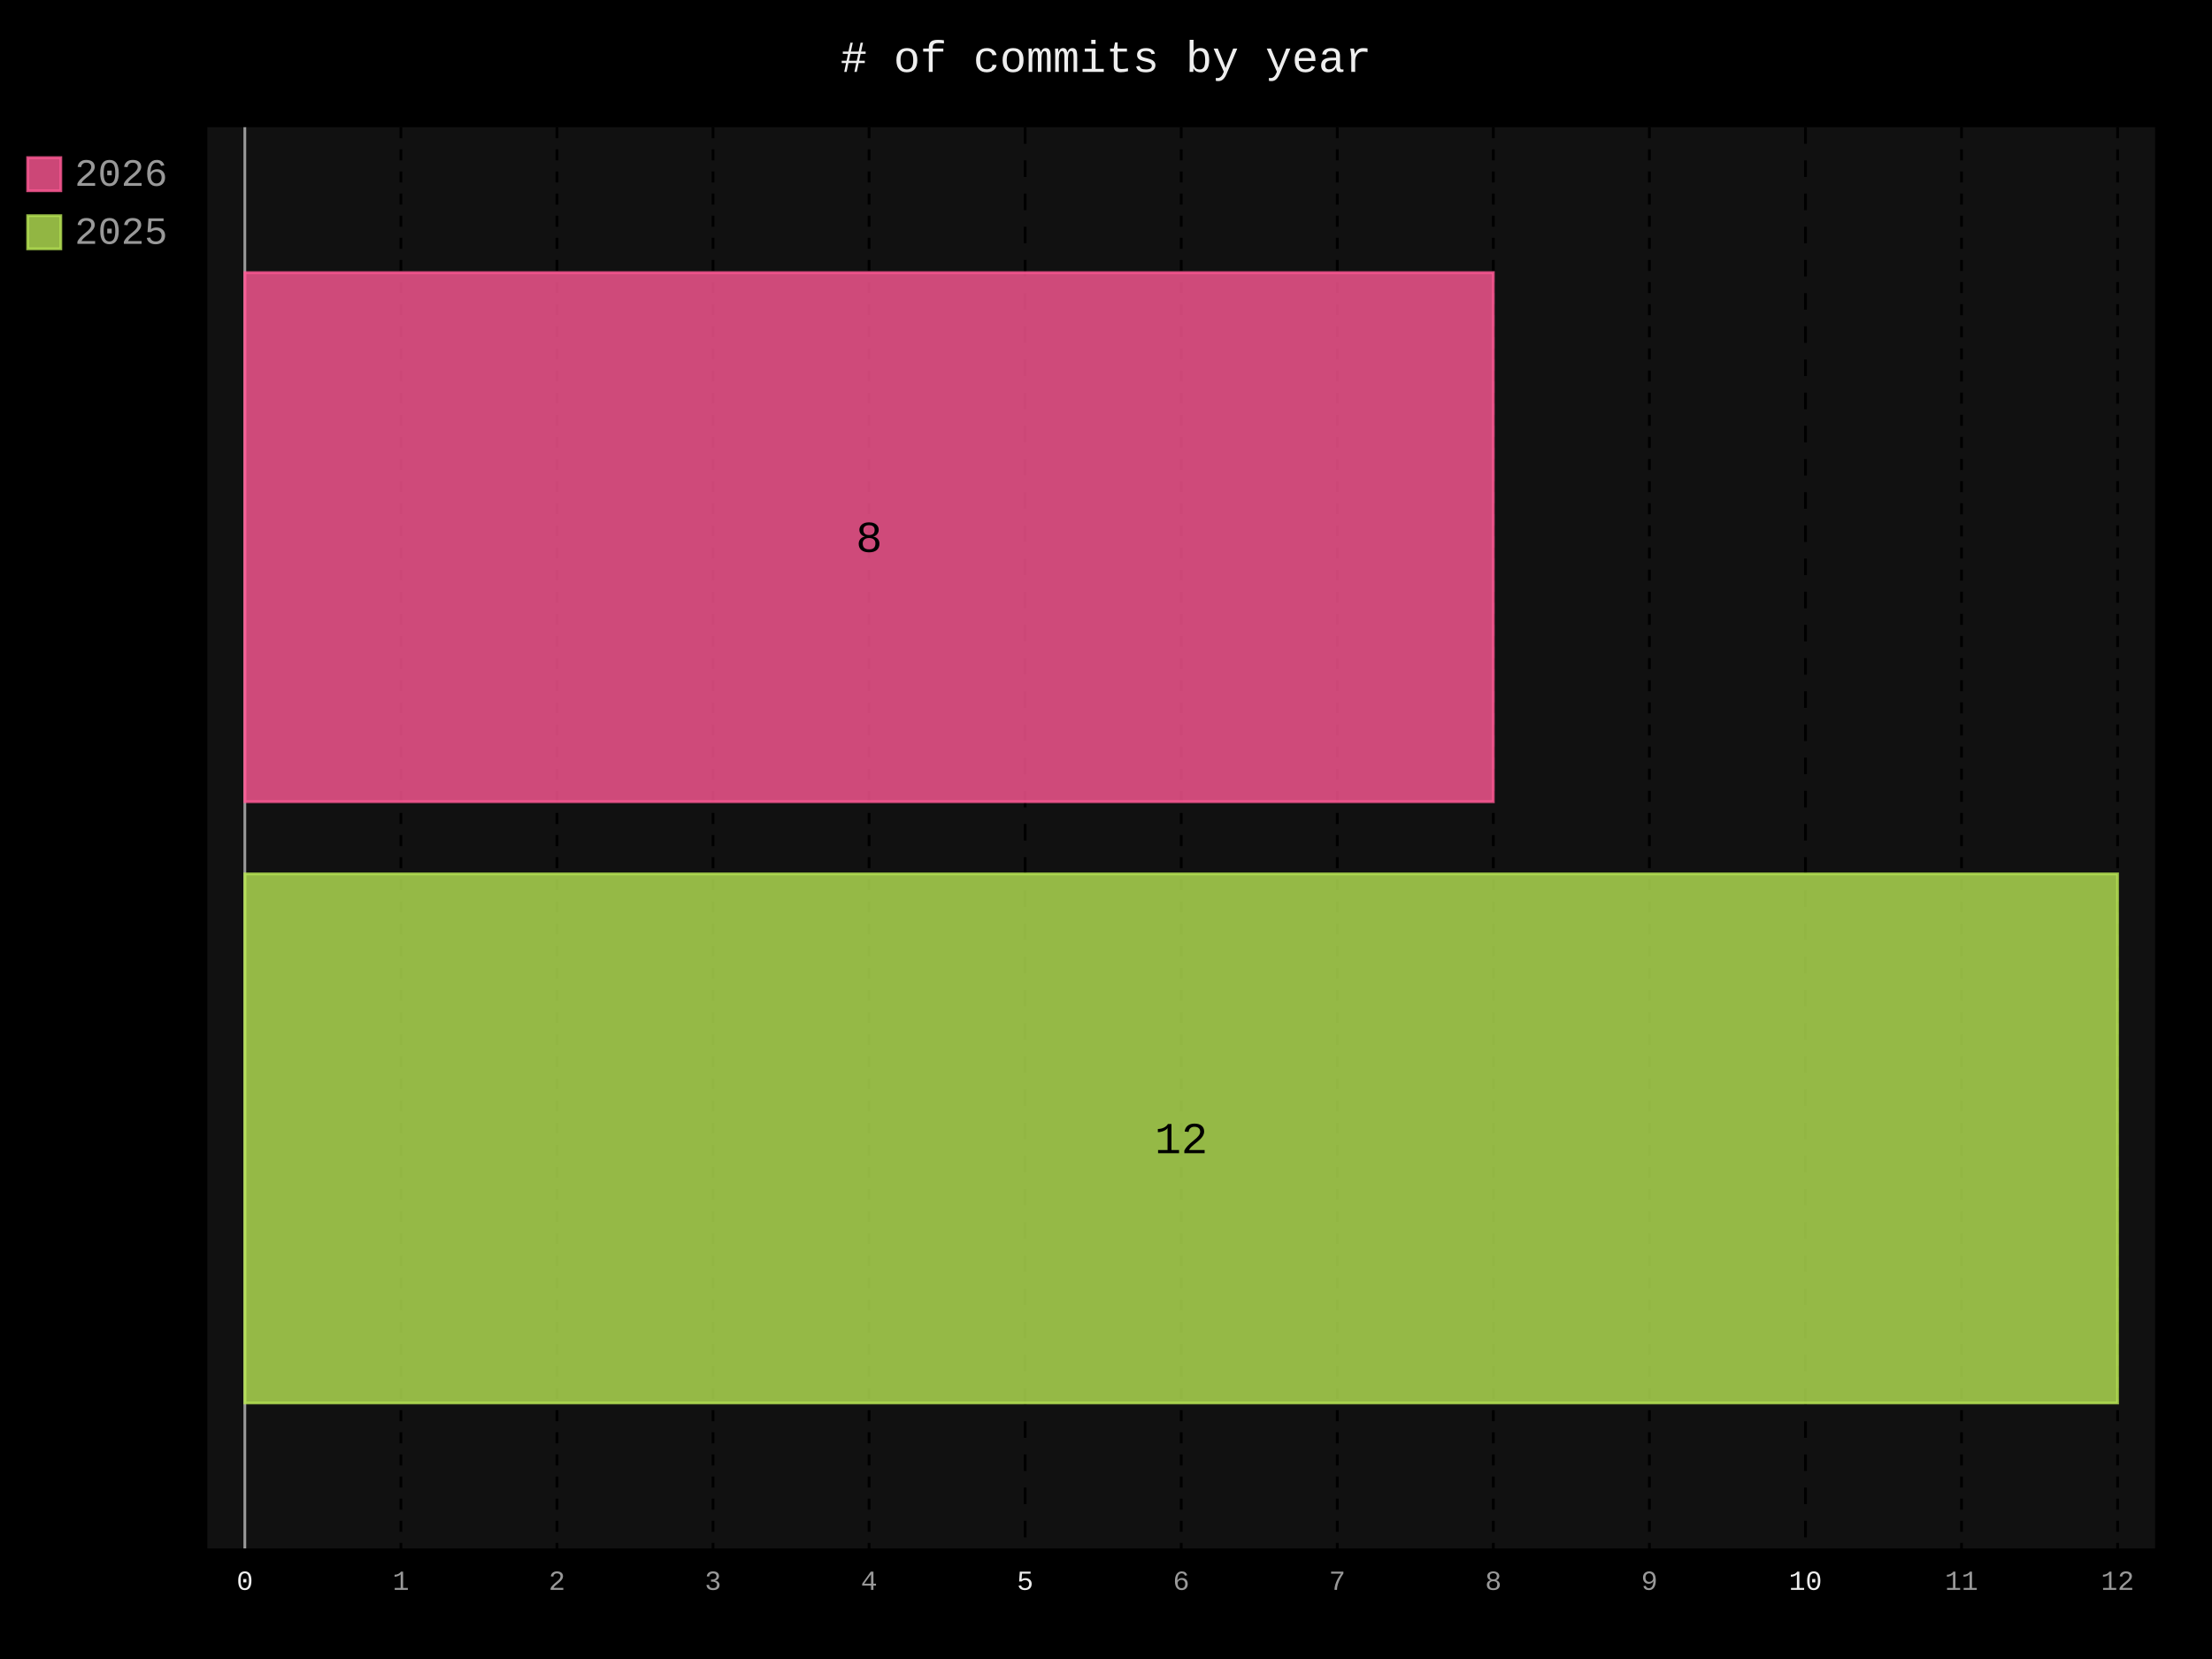
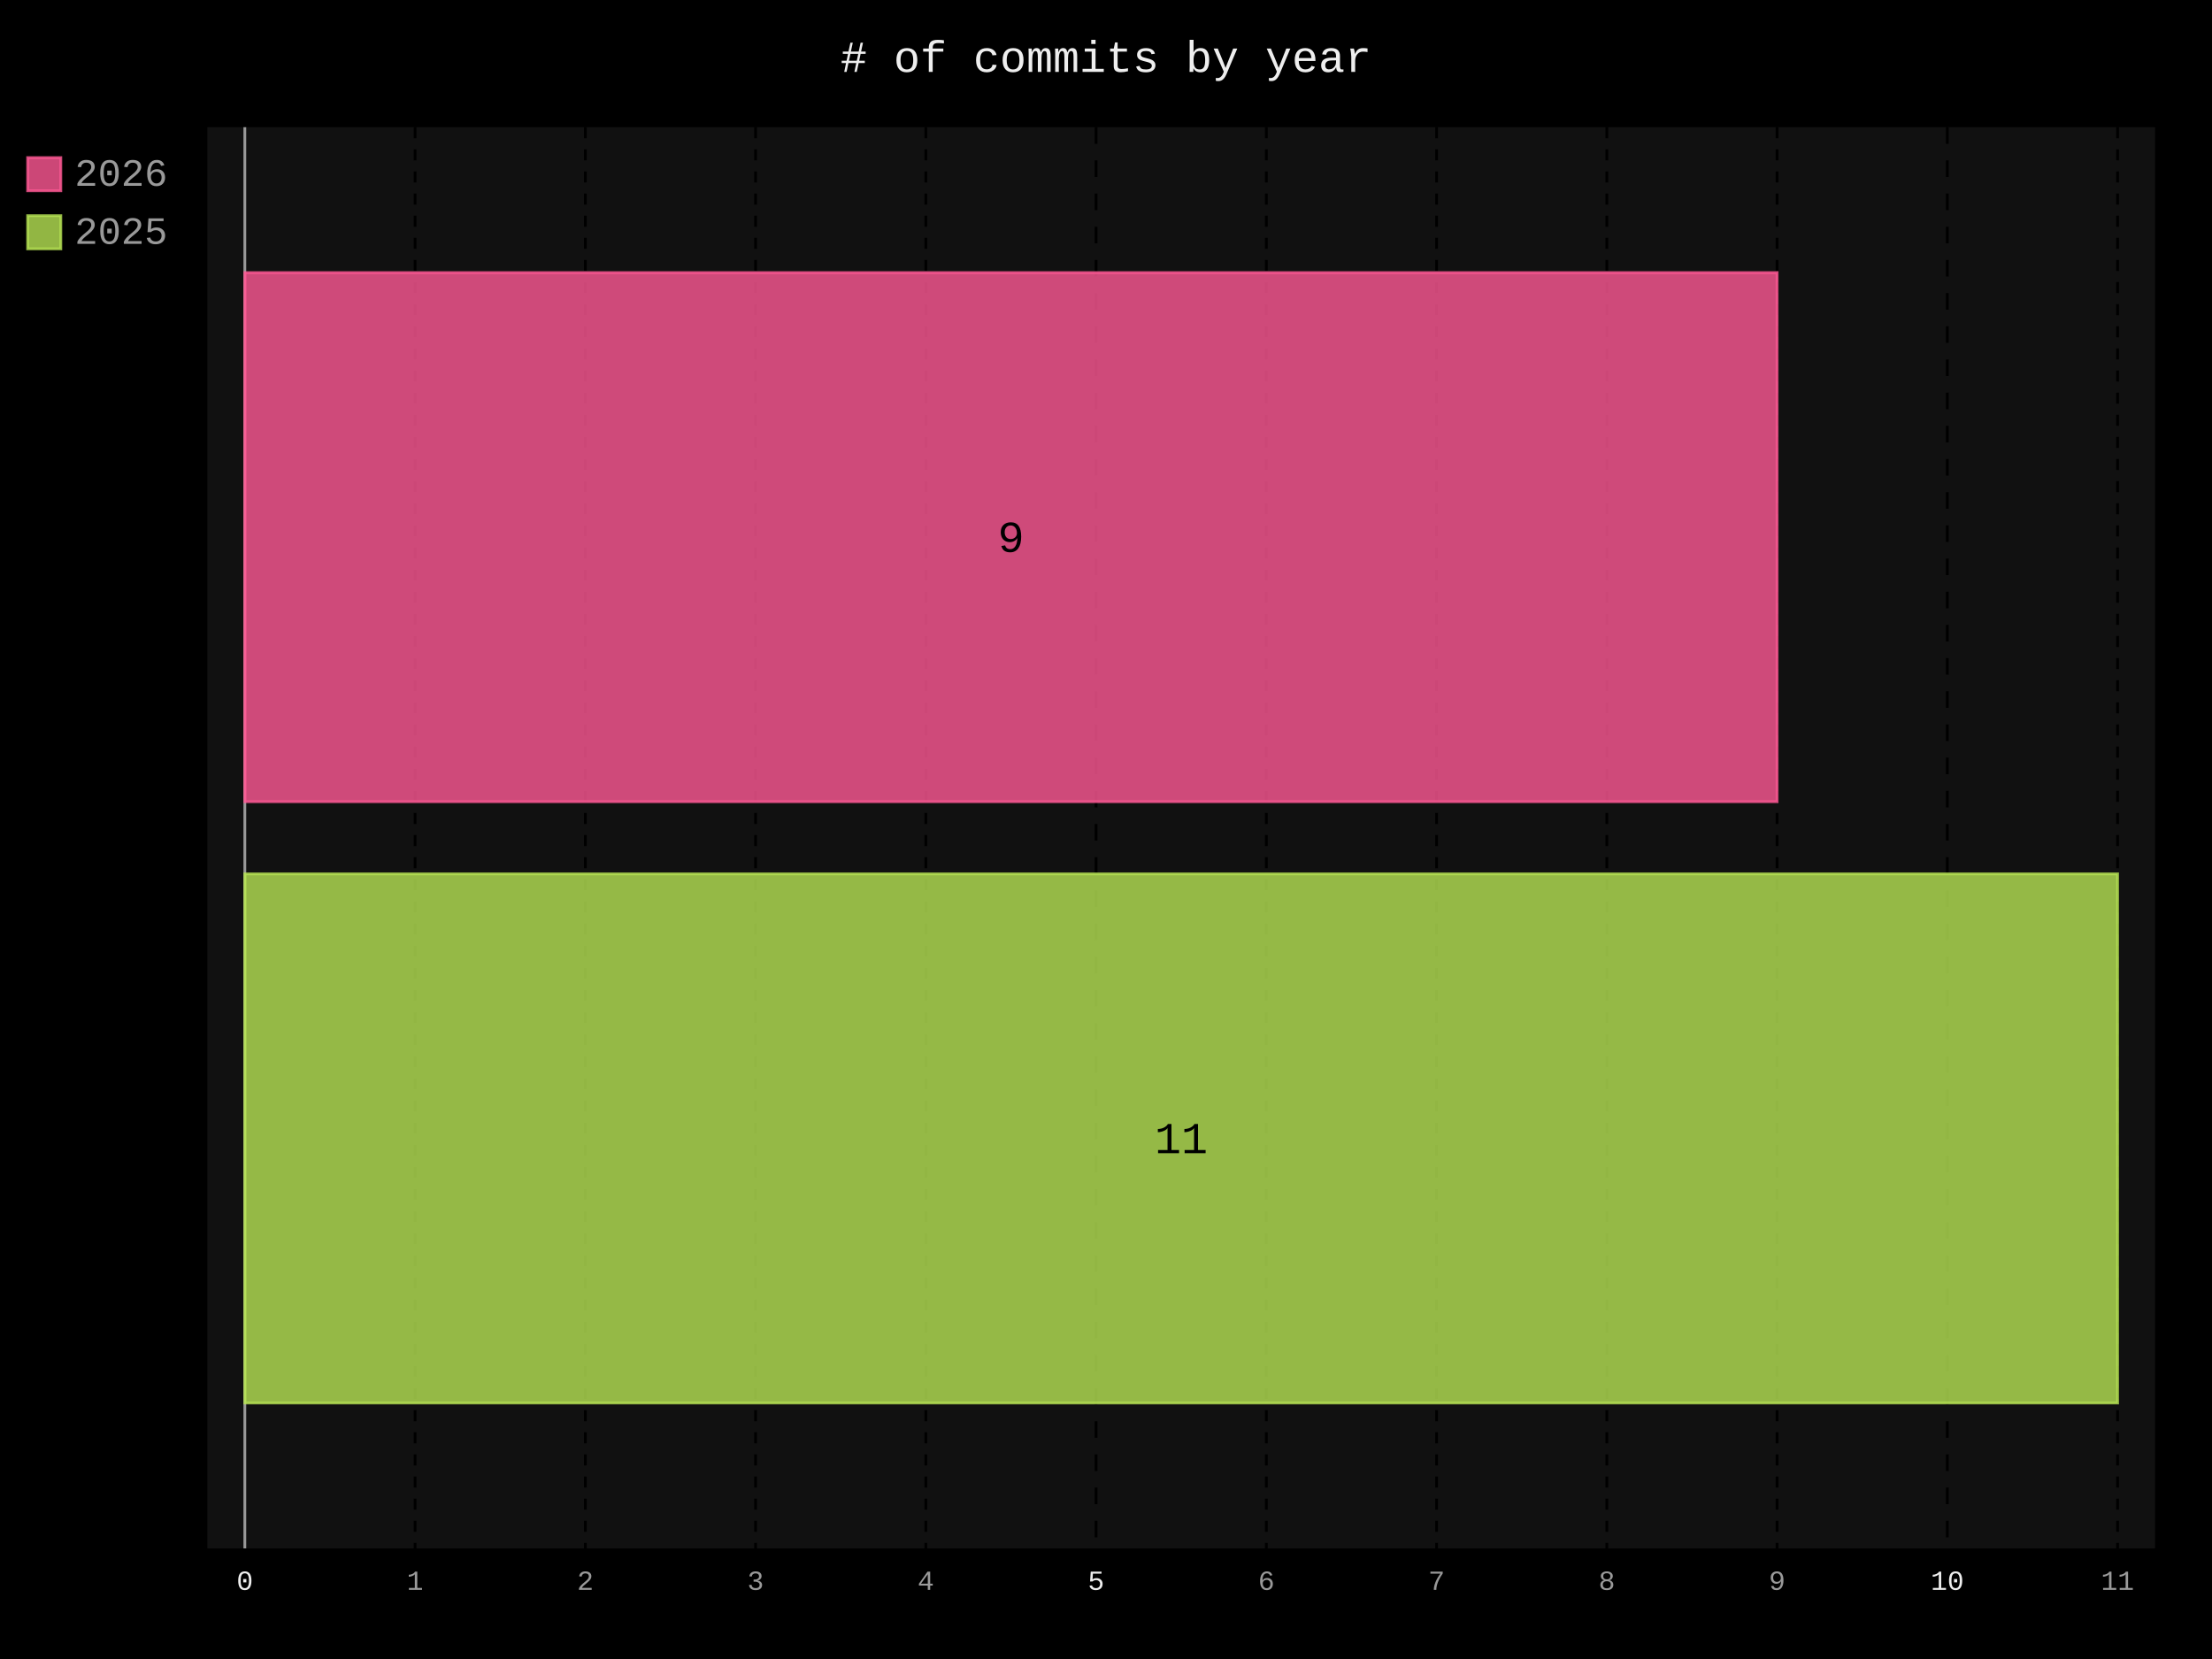
- <svg xmlns="http://www.w3.org/2000/svg" id="chart-641bc13b-fc2d-43e6-ad11-a00c5e662fc5" class="pygal-chart" viewBox="0 0 800 600">
+ <svg xmlns="http://www.w3.org/2000/svg" id="chart-e7989148-aefa-43cf-b8de-1cfabf171e08" class="pygal-chart" viewBox="0 0 800 600">
  <defs>
-     <style type="text/css">#chart-641bc13b-fc2d-43e6-ad11-a00c5e662fc5{-webkit-user-select:none;-webkit-font-smoothing:antialiased;font-family:Consolas,"Liberation Mono",Menlo,Courier,monospace}#chart-641bc13b-fc2d-43e6-ad11-a00c5e662fc5 .title{font-family:Consolas,"Liberation Mono",Menlo,Courier,monospace;font-size:16px}#chart-641bc13b-fc2d-43e6-ad11-a00c5e662fc5 .legends .legend text{font-family:Consolas,"Liberation Mono",Menlo,Courier,monospace;font-size:14px}#chart-641bc13b-fc2d-43e6-ad11-a00c5e662fc5 .axis text{font-family:Consolas,"Liberation Mono",Menlo,Courier,monospace;font-size:10px}#chart-641bc13b-fc2d-43e6-ad11-a00c5e662fc5 .axis text.major{font-family:Consolas,"Liberation Mono",Menlo,Courier,monospace;font-size:10px}#chart-641bc13b-fc2d-43e6-ad11-a00c5e662fc5 .text-overlay text.value{font-family:Consolas,"Liberation Mono",Menlo,Courier,monospace;font-size:16px}#chart-641bc13b-fc2d-43e6-ad11-a00c5e662fc5 .text-overlay text.label{font-family:Consolas,"Liberation Mono",Menlo,Courier,monospace;font-size:10px}#chart-641bc13b-fc2d-43e6-ad11-a00c5e662fc5 .tooltip{font-family:Consolas,"Liberation Mono",Menlo,Courier,monospace;font-size:14px}#chart-641bc13b-fc2d-43e6-ad11-a00c5e662fc5 text.no_data{font-family:Consolas,"Liberation Mono",Menlo,Courier,monospace;font-size:64px}
- #chart-641bc13b-fc2d-43e6-ad11-a00c5e662fc5{background-color:black}#chart-641bc13b-fc2d-43e6-ad11-a00c5e662fc5 path,#chart-641bc13b-fc2d-43e6-ad11-a00c5e662fc5 line,#chart-641bc13b-fc2d-43e6-ad11-a00c5e662fc5 rect,#chart-641bc13b-fc2d-43e6-ad11-a00c5e662fc5 circle{-webkit-transition:250ms;-moz-transition:250ms;transition:250ms}#chart-641bc13b-fc2d-43e6-ad11-a00c5e662fc5 .graph &gt; .background{fill:black}#chart-641bc13b-fc2d-43e6-ad11-a00c5e662fc5 .plot &gt; .background{fill:#111}#chart-641bc13b-fc2d-43e6-ad11-a00c5e662fc5 .graph{fill:#999}#chart-641bc13b-fc2d-43e6-ad11-a00c5e662fc5 text.no_data{fill:#eee}#chart-641bc13b-fc2d-43e6-ad11-a00c5e662fc5 .title{fill:#eee}#chart-641bc13b-fc2d-43e6-ad11-a00c5e662fc5 .legends .legend text{fill:#999}#chart-641bc13b-fc2d-43e6-ad11-a00c5e662fc5 .legends .legend:hover text{fill:#eee}#chart-641bc13b-fc2d-43e6-ad11-a00c5e662fc5 .axis .line{stroke:#eee}#chart-641bc13b-fc2d-43e6-ad11-a00c5e662fc5 .axis .guide.line{stroke:#555}#chart-641bc13b-fc2d-43e6-ad11-a00c5e662fc5 .axis .major.line{stroke:#999}#chart-641bc13b-fc2d-43e6-ad11-a00c5e662fc5 .axis text.major{fill:#eee}#chart-641bc13b-fc2d-43e6-ad11-a00c5e662fc5 .axis.y .guides:hover .guide.line,#chart-641bc13b-fc2d-43e6-ad11-a00c5e662fc5 .line-graph .axis.x .guides:hover .guide.line,#chart-641bc13b-fc2d-43e6-ad11-a00c5e662fc5 .stackedline-graph .axis.x .guides:hover .guide.line,#chart-641bc13b-fc2d-43e6-ad11-a00c5e662fc5 .xy-graph .axis.x .guides:hover .guide.line{stroke:#eee}#chart-641bc13b-fc2d-43e6-ad11-a00c5e662fc5 .axis .guides:hover text{fill:#eee}#chart-641bc13b-fc2d-43e6-ad11-a00c5e662fc5 .reactive{fill-opacity:.8;stroke-opacity:.8;stroke-width:1}#chart-641bc13b-fc2d-43e6-ad11-a00c5e662fc5 .ci{stroke:#999}#chart-641bc13b-fc2d-43e6-ad11-a00c5e662fc5 .reactive.active,#chart-641bc13b-fc2d-43e6-ad11-a00c5e662fc5 .active .reactive{fill-opacity:.4;stroke-opacity:.9;stroke-width:4}#chart-641bc13b-fc2d-43e6-ad11-a00c5e662fc5 .ci .reactive.active{stroke-width:1.5}#chart-641bc13b-fc2d-43e6-ad11-a00c5e662fc5 .series text{fill:#eee}#chart-641bc13b-fc2d-43e6-ad11-a00c5e662fc5 .tooltip rect{fill:#111;stroke:#eee;-webkit-transition:opacity 250ms;-moz-transition:opacity 250ms;transition:opacity 250ms}#chart-641bc13b-fc2d-43e6-ad11-a00c5e662fc5 .tooltip .label{fill:#999}#chart-641bc13b-fc2d-43e6-ad11-a00c5e662fc5 .tooltip .label{fill:#999}#chart-641bc13b-fc2d-43e6-ad11-a00c5e662fc5 .tooltip .legend{font-size:.8em;fill:#555}#chart-641bc13b-fc2d-43e6-ad11-a00c5e662fc5 .tooltip .x_label{font-size:.6em;fill:#eee}#chart-641bc13b-fc2d-43e6-ad11-a00c5e662fc5 .tooltip .xlink{font-size:.5em;text-decoration:underline}#chart-641bc13b-fc2d-43e6-ad11-a00c5e662fc5 .tooltip .value{font-size:1.5em}#chart-641bc13b-fc2d-43e6-ad11-a00c5e662fc5 .bound{font-size:.5em}#chart-641bc13b-fc2d-43e6-ad11-a00c5e662fc5 .max-value{font-size:.75em;fill:#555}#chart-641bc13b-fc2d-43e6-ad11-a00c5e662fc5 .map-element{fill:#111;stroke:#555 !important}#chart-641bc13b-fc2d-43e6-ad11-a00c5e662fc5 .map-element .reactive{fill-opacity:inherit;stroke-opacity:inherit}#chart-641bc13b-fc2d-43e6-ad11-a00c5e662fc5 .color-0,#chart-641bc13b-fc2d-43e6-ad11-a00c5e662fc5 .color-0 a:visited{stroke:#ff5995;fill:#ff5995}#chart-641bc13b-fc2d-43e6-ad11-a00c5e662fc5 .color-1,#chart-641bc13b-fc2d-43e6-ad11-a00c5e662fc5 .color-1 a:visited{stroke:#b6e354;fill:#b6e354}#chart-641bc13b-fc2d-43e6-ad11-a00c5e662fc5 .text-overlay .color-0 text{fill:black}#chart-641bc13b-fc2d-43e6-ad11-a00c5e662fc5 .text-overlay .color-1 text{fill:black}
- #chart-641bc13b-fc2d-43e6-ad11-a00c5e662fc5 text.no_data{text-anchor:middle}#chart-641bc13b-fc2d-43e6-ad11-a00c5e662fc5 .guide.line{fill:none}#chart-641bc13b-fc2d-43e6-ad11-a00c5e662fc5 .centered{text-anchor:middle}#chart-641bc13b-fc2d-43e6-ad11-a00c5e662fc5 .title{text-anchor:middle}#chart-641bc13b-fc2d-43e6-ad11-a00c5e662fc5 .legends .legend text{fill-opacity:1}#chart-641bc13b-fc2d-43e6-ad11-a00c5e662fc5 .axis.x text{text-anchor:middle}#chart-641bc13b-fc2d-43e6-ad11-a00c5e662fc5 .axis.x:not(.web) text[transform]{text-anchor:start}#chart-641bc13b-fc2d-43e6-ad11-a00c5e662fc5 .axis.x:not(.web) text[transform].backwards{text-anchor:end}#chart-641bc13b-fc2d-43e6-ad11-a00c5e662fc5 .axis.y text{text-anchor:end}#chart-641bc13b-fc2d-43e6-ad11-a00c5e662fc5 .axis.y text[transform].backwards{text-anchor:start}#chart-641bc13b-fc2d-43e6-ad11-a00c5e662fc5 .axis.y2 text{text-anchor:start}#chart-641bc13b-fc2d-43e6-ad11-a00c5e662fc5 .axis.y2 text[transform].backwards{text-anchor:end}#chart-641bc13b-fc2d-43e6-ad11-a00c5e662fc5 .axis .guide.line{stroke-dasharray:4,4;stroke:black}#chart-641bc13b-fc2d-43e6-ad11-a00c5e662fc5 .axis .major.guide.line{stroke-dasharray:6,6;stroke:black}#chart-641bc13b-fc2d-43e6-ad11-a00c5e662fc5 .horizontal .axis.y .guide.line,#chart-641bc13b-fc2d-43e6-ad11-a00c5e662fc5 .horizontal .axis.y2 .guide.line,#chart-641bc13b-fc2d-43e6-ad11-a00c5e662fc5 .vertical .axis.x .guide.line{opacity:0}#chart-641bc13b-fc2d-43e6-ad11-a00c5e662fc5 .horizontal .axis.always_show .guide.line,#chart-641bc13b-fc2d-43e6-ad11-a00c5e662fc5 .vertical .axis.always_show .guide.line{opacity:1 !important}#chart-641bc13b-fc2d-43e6-ad11-a00c5e662fc5 .axis.y .guides:hover .guide.line,#chart-641bc13b-fc2d-43e6-ad11-a00c5e662fc5 .axis.y2 .guides:hover .guide.line,#chart-641bc13b-fc2d-43e6-ad11-a00c5e662fc5 .axis.x .guides:hover .guide.line{opacity:1}#chart-641bc13b-fc2d-43e6-ad11-a00c5e662fc5 .axis .guides:hover text{opacity:1}#chart-641bc13b-fc2d-43e6-ad11-a00c5e662fc5 .nofill{fill:none}#chart-641bc13b-fc2d-43e6-ad11-a00c5e662fc5 .subtle-fill{fill-opacity:.2}#chart-641bc13b-fc2d-43e6-ad11-a00c5e662fc5 .dot{stroke-width:1px;fill-opacity:1;stroke-opacity:1}#chart-641bc13b-fc2d-43e6-ad11-a00c5e662fc5 .dot.active{stroke-width:5px}#chart-641bc13b-fc2d-43e6-ad11-a00c5e662fc5 .dot.negative{fill:transparent}#chart-641bc13b-fc2d-43e6-ad11-a00c5e662fc5 text,#chart-641bc13b-fc2d-43e6-ad11-a00c5e662fc5 tspan{stroke:none !important}#chart-641bc13b-fc2d-43e6-ad11-a00c5e662fc5 .series text.active{opacity:1}#chart-641bc13b-fc2d-43e6-ad11-a00c5e662fc5 .tooltip rect{fill-opacity:.95;stroke-width:.5}#chart-641bc13b-fc2d-43e6-ad11-a00c5e662fc5 .tooltip text{fill-opacity:1}#chart-641bc13b-fc2d-43e6-ad11-a00c5e662fc5 .showable{visibility:hidden}#chart-641bc13b-fc2d-43e6-ad11-a00c5e662fc5 .showable.shown{visibility:visible}#chart-641bc13b-fc2d-43e6-ad11-a00c5e662fc5 .gauge-background{fill:rgba(229,229,229,1);stroke:none}#chart-641bc13b-fc2d-43e6-ad11-a00c5e662fc5 .bg-lines{stroke:black;stroke-width:2px}</style>
+     <style type="text/css">#chart-e7989148-aefa-43cf-b8de-1cfabf171e08{-webkit-user-select:none;-webkit-font-smoothing:antialiased;font-family:Consolas,"Liberation Mono",Menlo,Courier,monospace}#chart-e7989148-aefa-43cf-b8de-1cfabf171e08 .title{font-family:Consolas,"Liberation Mono",Menlo,Courier,monospace;font-size:16px}#chart-e7989148-aefa-43cf-b8de-1cfabf171e08 .legends .legend text{font-family:Consolas,"Liberation Mono",Menlo,Courier,monospace;font-size:14px}#chart-e7989148-aefa-43cf-b8de-1cfabf171e08 .axis text{font-family:Consolas,"Liberation Mono",Menlo,Courier,monospace;font-size:10px}#chart-e7989148-aefa-43cf-b8de-1cfabf171e08 .axis text.major{font-family:Consolas,"Liberation Mono",Menlo,Courier,monospace;font-size:10px}#chart-e7989148-aefa-43cf-b8de-1cfabf171e08 .text-overlay text.value{font-family:Consolas,"Liberation Mono",Menlo,Courier,monospace;font-size:16px}#chart-e7989148-aefa-43cf-b8de-1cfabf171e08 .text-overlay text.label{font-family:Consolas,"Liberation Mono",Menlo,Courier,monospace;font-size:10px}#chart-e7989148-aefa-43cf-b8de-1cfabf171e08 .tooltip{font-family:Consolas,"Liberation Mono",Menlo,Courier,monospace;font-size:14px}#chart-e7989148-aefa-43cf-b8de-1cfabf171e08 text.no_data{font-family:Consolas,"Liberation Mono",Menlo,Courier,monospace;font-size:64px}
+ #chart-e7989148-aefa-43cf-b8de-1cfabf171e08{background-color:black}#chart-e7989148-aefa-43cf-b8de-1cfabf171e08 path,#chart-e7989148-aefa-43cf-b8de-1cfabf171e08 line,#chart-e7989148-aefa-43cf-b8de-1cfabf171e08 rect,#chart-e7989148-aefa-43cf-b8de-1cfabf171e08 circle{-webkit-transition:250ms;-moz-transition:250ms;transition:250ms}#chart-e7989148-aefa-43cf-b8de-1cfabf171e08 .graph &gt; .background{fill:black}#chart-e7989148-aefa-43cf-b8de-1cfabf171e08 .plot &gt; .background{fill:#111}#chart-e7989148-aefa-43cf-b8de-1cfabf171e08 .graph{fill:#999}#chart-e7989148-aefa-43cf-b8de-1cfabf171e08 text.no_data{fill:#eee}#chart-e7989148-aefa-43cf-b8de-1cfabf171e08 .title{fill:#eee}#chart-e7989148-aefa-43cf-b8de-1cfabf171e08 .legends .legend text{fill:#999}#chart-e7989148-aefa-43cf-b8de-1cfabf171e08 .legends .legend:hover text{fill:#eee}#chart-e7989148-aefa-43cf-b8de-1cfabf171e08 .axis .line{stroke:#eee}#chart-e7989148-aefa-43cf-b8de-1cfabf171e08 .axis .guide.line{stroke:#555}#chart-e7989148-aefa-43cf-b8de-1cfabf171e08 .axis .major.line{stroke:#999}#chart-e7989148-aefa-43cf-b8de-1cfabf171e08 .axis text.major{fill:#eee}#chart-e7989148-aefa-43cf-b8de-1cfabf171e08 .axis.y .guides:hover .guide.line,#chart-e7989148-aefa-43cf-b8de-1cfabf171e08 .line-graph .axis.x .guides:hover .guide.line,#chart-e7989148-aefa-43cf-b8de-1cfabf171e08 .stackedline-graph .axis.x .guides:hover .guide.line,#chart-e7989148-aefa-43cf-b8de-1cfabf171e08 .xy-graph .axis.x .guides:hover .guide.line{stroke:#eee}#chart-e7989148-aefa-43cf-b8de-1cfabf171e08 .axis .guides:hover text{fill:#eee}#chart-e7989148-aefa-43cf-b8de-1cfabf171e08 .reactive{fill-opacity:.8;stroke-opacity:.8;stroke-width:1}#chart-e7989148-aefa-43cf-b8de-1cfabf171e08 .ci{stroke:#999}#chart-e7989148-aefa-43cf-b8de-1cfabf171e08 .reactive.active,#chart-e7989148-aefa-43cf-b8de-1cfabf171e08 .active .reactive{fill-opacity:.4;stroke-opacity:.9;stroke-width:4}#chart-e7989148-aefa-43cf-b8de-1cfabf171e08 .ci .reactive.active{stroke-width:1.5}#chart-e7989148-aefa-43cf-b8de-1cfabf171e08 .series text{fill:#eee}#chart-e7989148-aefa-43cf-b8de-1cfabf171e08 .tooltip rect{fill:#111;stroke:#eee;-webkit-transition:opacity 250ms;-moz-transition:opacity 250ms;transition:opacity 250ms}#chart-e7989148-aefa-43cf-b8de-1cfabf171e08 .tooltip .label{fill:#999}#chart-e7989148-aefa-43cf-b8de-1cfabf171e08 .tooltip .label{fill:#999}#chart-e7989148-aefa-43cf-b8de-1cfabf171e08 .tooltip .legend{font-size:.8em;fill:#555}#chart-e7989148-aefa-43cf-b8de-1cfabf171e08 .tooltip .x_label{font-size:.6em;fill:#eee}#chart-e7989148-aefa-43cf-b8de-1cfabf171e08 .tooltip .xlink{font-size:.5em;text-decoration:underline}#chart-e7989148-aefa-43cf-b8de-1cfabf171e08 .tooltip .value{font-size:1.5em}#chart-e7989148-aefa-43cf-b8de-1cfabf171e08 .bound{font-size:.5em}#chart-e7989148-aefa-43cf-b8de-1cfabf171e08 .max-value{font-size:.75em;fill:#555}#chart-e7989148-aefa-43cf-b8de-1cfabf171e08 .map-element{fill:#111;stroke:#555 !important}#chart-e7989148-aefa-43cf-b8de-1cfabf171e08 .map-element .reactive{fill-opacity:inherit;stroke-opacity:inherit}#chart-e7989148-aefa-43cf-b8de-1cfabf171e08 .color-0,#chart-e7989148-aefa-43cf-b8de-1cfabf171e08 .color-0 a:visited{stroke:#ff5995;fill:#ff5995}#chart-e7989148-aefa-43cf-b8de-1cfabf171e08 .color-1,#chart-e7989148-aefa-43cf-b8de-1cfabf171e08 .color-1 a:visited{stroke:#b6e354;fill:#b6e354}#chart-e7989148-aefa-43cf-b8de-1cfabf171e08 .text-overlay .color-0 text{fill:black}#chart-e7989148-aefa-43cf-b8de-1cfabf171e08 .text-overlay .color-1 text{fill:black}
+ #chart-e7989148-aefa-43cf-b8de-1cfabf171e08 text.no_data{text-anchor:middle}#chart-e7989148-aefa-43cf-b8de-1cfabf171e08 .guide.line{fill:none}#chart-e7989148-aefa-43cf-b8de-1cfabf171e08 .centered{text-anchor:middle}#chart-e7989148-aefa-43cf-b8de-1cfabf171e08 .title{text-anchor:middle}#chart-e7989148-aefa-43cf-b8de-1cfabf171e08 .legends .legend text{fill-opacity:1}#chart-e7989148-aefa-43cf-b8de-1cfabf171e08 .axis.x text{text-anchor:middle}#chart-e7989148-aefa-43cf-b8de-1cfabf171e08 .axis.x:not(.web) text[transform]{text-anchor:start}#chart-e7989148-aefa-43cf-b8de-1cfabf171e08 .axis.x:not(.web) text[transform].backwards{text-anchor:end}#chart-e7989148-aefa-43cf-b8de-1cfabf171e08 .axis.y text{text-anchor:end}#chart-e7989148-aefa-43cf-b8de-1cfabf171e08 .axis.y text[transform].backwards{text-anchor:start}#chart-e7989148-aefa-43cf-b8de-1cfabf171e08 .axis.y2 text{text-anchor:start}#chart-e7989148-aefa-43cf-b8de-1cfabf171e08 .axis.y2 text[transform].backwards{text-anchor:end}#chart-e7989148-aefa-43cf-b8de-1cfabf171e08 .axis .guide.line{stroke-dasharray:4,4;stroke:black}#chart-e7989148-aefa-43cf-b8de-1cfabf171e08 .axis .major.guide.line{stroke-dasharray:6,6;stroke:black}#chart-e7989148-aefa-43cf-b8de-1cfabf171e08 .horizontal .axis.y .guide.line,#chart-e7989148-aefa-43cf-b8de-1cfabf171e08 .horizontal .axis.y2 .guide.line,#chart-e7989148-aefa-43cf-b8de-1cfabf171e08 .vertical .axis.x .guide.line{opacity:0}#chart-e7989148-aefa-43cf-b8de-1cfabf171e08 .horizontal .axis.always_show .guide.line,#chart-e7989148-aefa-43cf-b8de-1cfabf171e08 .vertical .axis.always_show .guide.line{opacity:1 !important}#chart-e7989148-aefa-43cf-b8de-1cfabf171e08 .axis.y .guides:hover .guide.line,#chart-e7989148-aefa-43cf-b8de-1cfabf171e08 .axis.y2 .guides:hover .guide.line,#chart-e7989148-aefa-43cf-b8de-1cfabf171e08 .axis.x .guides:hover .guide.line{opacity:1}#chart-e7989148-aefa-43cf-b8de-1cfabf171e08 .axis .guides:hover text{opacity:1}#chart-e7989148-aefa-43cf-b8de-1cfabf171e08 .nofill{fill:none}#chart-e7989148-aefa-43cf-b8de-1cfabf171e08 .subtle-fill{fill-opacity:.2}#chart-e7989148-aefa-43cf-b8de-1cfabf171e08 .dot{stroke-width:1px;fill-opacity:1;stroke-opacity:1}#chart-e7989148-aefa-43cf-b8de-1cfabf171e08 .dot.active{stroke-width:5px}#chart-e7989148-aefa-43cf-b8de-1cfabf171e08 .dot.negative{fill:transparent}#chart-e7989148-aefa-43cf-b8de-1cfabf171e08 text,#chart-e7989148-aefa-43cf-b8de-1cfabf171e08 tspan{stroke:none !important}#chart-e7989148-aefa-43cf-b8de-1cfabf171e08 .series text.active{opacity:1}#chart-e7989148-aefa-43cf-b8de-1cfabf171e08 .tooltip rect{fill-opacity:.95;stroke-width:.5}#chart-e7989148-aefa-43cf-b8de-1cfabf171e08 .tooltip text{fill-opacity:1}#chart-e7989148-aefa-43cf-b8de-1cfabf171e08 .showable{visibility:hidden}#chart-e7989148-aefa-43cf-b8de-1cfabf171e08 .showable.shown{visibility:visible}#chart-e7989148-aefa-43cf-b8de-1cfabf171e08 .gauge-background{fill:rgba(229,229,229,1);stroke:none}#chart-e7989148-aefa-43cf-b8de-1cfabf171e08 .bg-lines{stroke:black;stroke-width:2px}</style>
  </defs>
  <g class="graph horizontalbar-graph horizontal">
    <rect x="0" y="0" width="800" height="600" class="background" />
    <g transform="translate(75, 46)" class="plot">
      <rect x="0" y="0" width="704.4" height="514" class="background" />
      <g class="axis x always_show">
        <g class="guides">
          <path d="M13.546 0 v514" class="axis major line" />
          <text x="13.546" y="529.0" class="major">0</text>
        </g>
        <g class="guides">
-           <path d="M69.988 0 v514" class="guide line" />
-           <text x="69.988" y="529.0" class="">1</text>
+           <path d="M75.12 0 v514" class="guide line" />
+           <text x="75.12" y="529.0" class="">1</text>
        </g>
        <g class="guides">
-           <path d="M126.431 0 v514" class="guide line" />
-           <text x="126.431" y="529.0" class="">2</text>
+           <path d="M136.693 0 v514" class="guide line" />
+           <text x="136.693" y="529.0" class="">2</text>
        </g>
        <g class="guides">
-           <path d="M182.873 0 v514" class="guide line" />
-           <text x="182.873" y="529.0" class="">3</text>
+           <path d="M198.266 0 v514" class="guide line" />
+           <text x="198.266" y="529.0" class="">3</text>
        </g>
        <g class="guides">
-           <path d="M239.315 0 v514" class="guide line" />
-           <text x="239.315" y="529.0" class="">4</text>
+           <path d="M259.84 0 v514" class="guide line" />
+           <text x="259.84" y="529.0" class="">4</text>
        </g>
        <g class="guides">
-           <path d="M295.758 0 v514" class="major guide line" />
-           <text x="295.758" y="529.0" class="major">5</text>
+           <path d="M321.413 0 v514" class="major guide line" />
+           <text x="321.413" y="529.0" class="major">5</text>
        </g>
        <g class="guides">
-           <path d="M352.2 0 v514" class="guide line" />
-           <text x="352.2" y="529.0" class="">6</text>
+           <path d="M382.987 0 v514" class="guide line" />
+           <text x="382.987" y="529.0" class="">6</text>
        </g>
        <g class="guides">
-           <path d="M408.642 0 v514" class="guide line" />
-           <text x="408.642" y="529.0" class="">7</text>
+           <path d="M444.56 0 v514" class="guide line" />
+           <text x="444.56" y="529.0" class="">7</text>
        </g>
        <g class="guides">
-           <path d="M465.085 0 v514" class="guide line" />
-           <text x="465.085" y="529.0" class="">8</text>
+           <path d="M506.134 0 v514" class="guide line" />
+           <text x="506.134" y="529.0" class="">8</text>
        </g>
        <g class="guides">
-           <path d="M521.527 0 v514" class="guide line" />
-           <text x="521.527" y="529.0" class="">9</text>
+           <path d="M567.707 0 v514" class="guide line" />
+           <text x="567.707" y="529.0" class="">9</text>
        </g>
        <g class="guides">
-           <path d="M577.969 0 v514" class="major guide line" />
-           <text x="577.969" y="529.0" class="major">10</text>
-         </g>
-         <g class="guides">
-           <path d="M634.412 0 v514" class="guide line" />
-           <text x="634.412" y="529.0" class="">11</text>
+           <path d="M629.28 0 v514" class="major guide line" />
+           <text x="629.28" y="529.0" class="major">10</text>
        </g>
        <g class="guides">
          <path d="M690.854 0 v514" class="guide line" />
-           <text x="690.854" y="529.0" class="">12</text>
+           <text x="690.854" y="529.0" class="">11</text>
        </g>
      </g>
      <g class="series serie-1 color-1">
        <g class="bars">
          <g class="bar">
            <rect x="13.546" y="270.048" rx="0" ry="0" width="677.308" height="191.366" class="rect reactive tooltip-trigger" />
          </g>
        </g>
      </g>
      <g class="series serie-0 color-0">
        <g class="bars">
          <g class="bar">
-             <rect x="13.546" y="52.586" rx="0" ry="0" width="451.538" height="191.366" class="rect reactive tooltip-trigger" />
+             <rect x="13.546" y="52.586" rx="0" ry="0" width="554.161" height="191.366" class="rect reactive tooltip-trigger" />
          </g>
        </g>
      </g>
    </g>
    <g class="titles">
      <text x="400.0" y="26" class="title plot_title"># of commits by year</text>
    </g>
    <g transform="translate(75, 46)" class="plot overlay">
      <g class="series serie-1 color-1" />
      <g class="series serie-0 color-0" />
    </g>
    <g transform="translate(75, 46)" class="plot text-overlay">
      <g class="series serie-1 color-1">
-         <text text-anchor="middle" x="352.2" y="371.064" class="value">12</text>
+         <text text-anchor="middle" x="352.2" y="371.064" class="value">11</text>
      </g>
      <g class="series serie-0 color-0">
-         <text text-anchor="middle" x="239.315" y="153.603" class="value">8</text>
+         <text text-anchor="middle" x="290.627" y="153.603" class="value">9</text>
      </g>
    </g>
    <g transform="translate(75, 46)" class="plot tooltip-overlay">
      <g transform="translate(0 0)" style="opacity: 0" class="tooltip">
        <rect rx="0" ry="0" width="0" height="0" class="tooltip-box" />
        <g class="text" />
      </g>
    </g>
    <g transform="translate(10, 56)" class="legends">
      <g id="activate-serie-0" class="legend reactive activate-serie">
        <rect x="0.0" y="1.0" width="12" height="12" class="color-0 reactive" />
        <text x="17.0" y="11.2">2026</text>
      </g>
      <g id="activate-serie-1" class="legend reactive activate-serie">
        <rect x="0.0" y="22.0" width="12" height="12" class="color-1 reactive" />
        <text x="17.0" y="32.2">2025</text>
      </g>
    </g>
    <g transform="translate(790, 56)" class="legends" />
  </g>
</svg>
